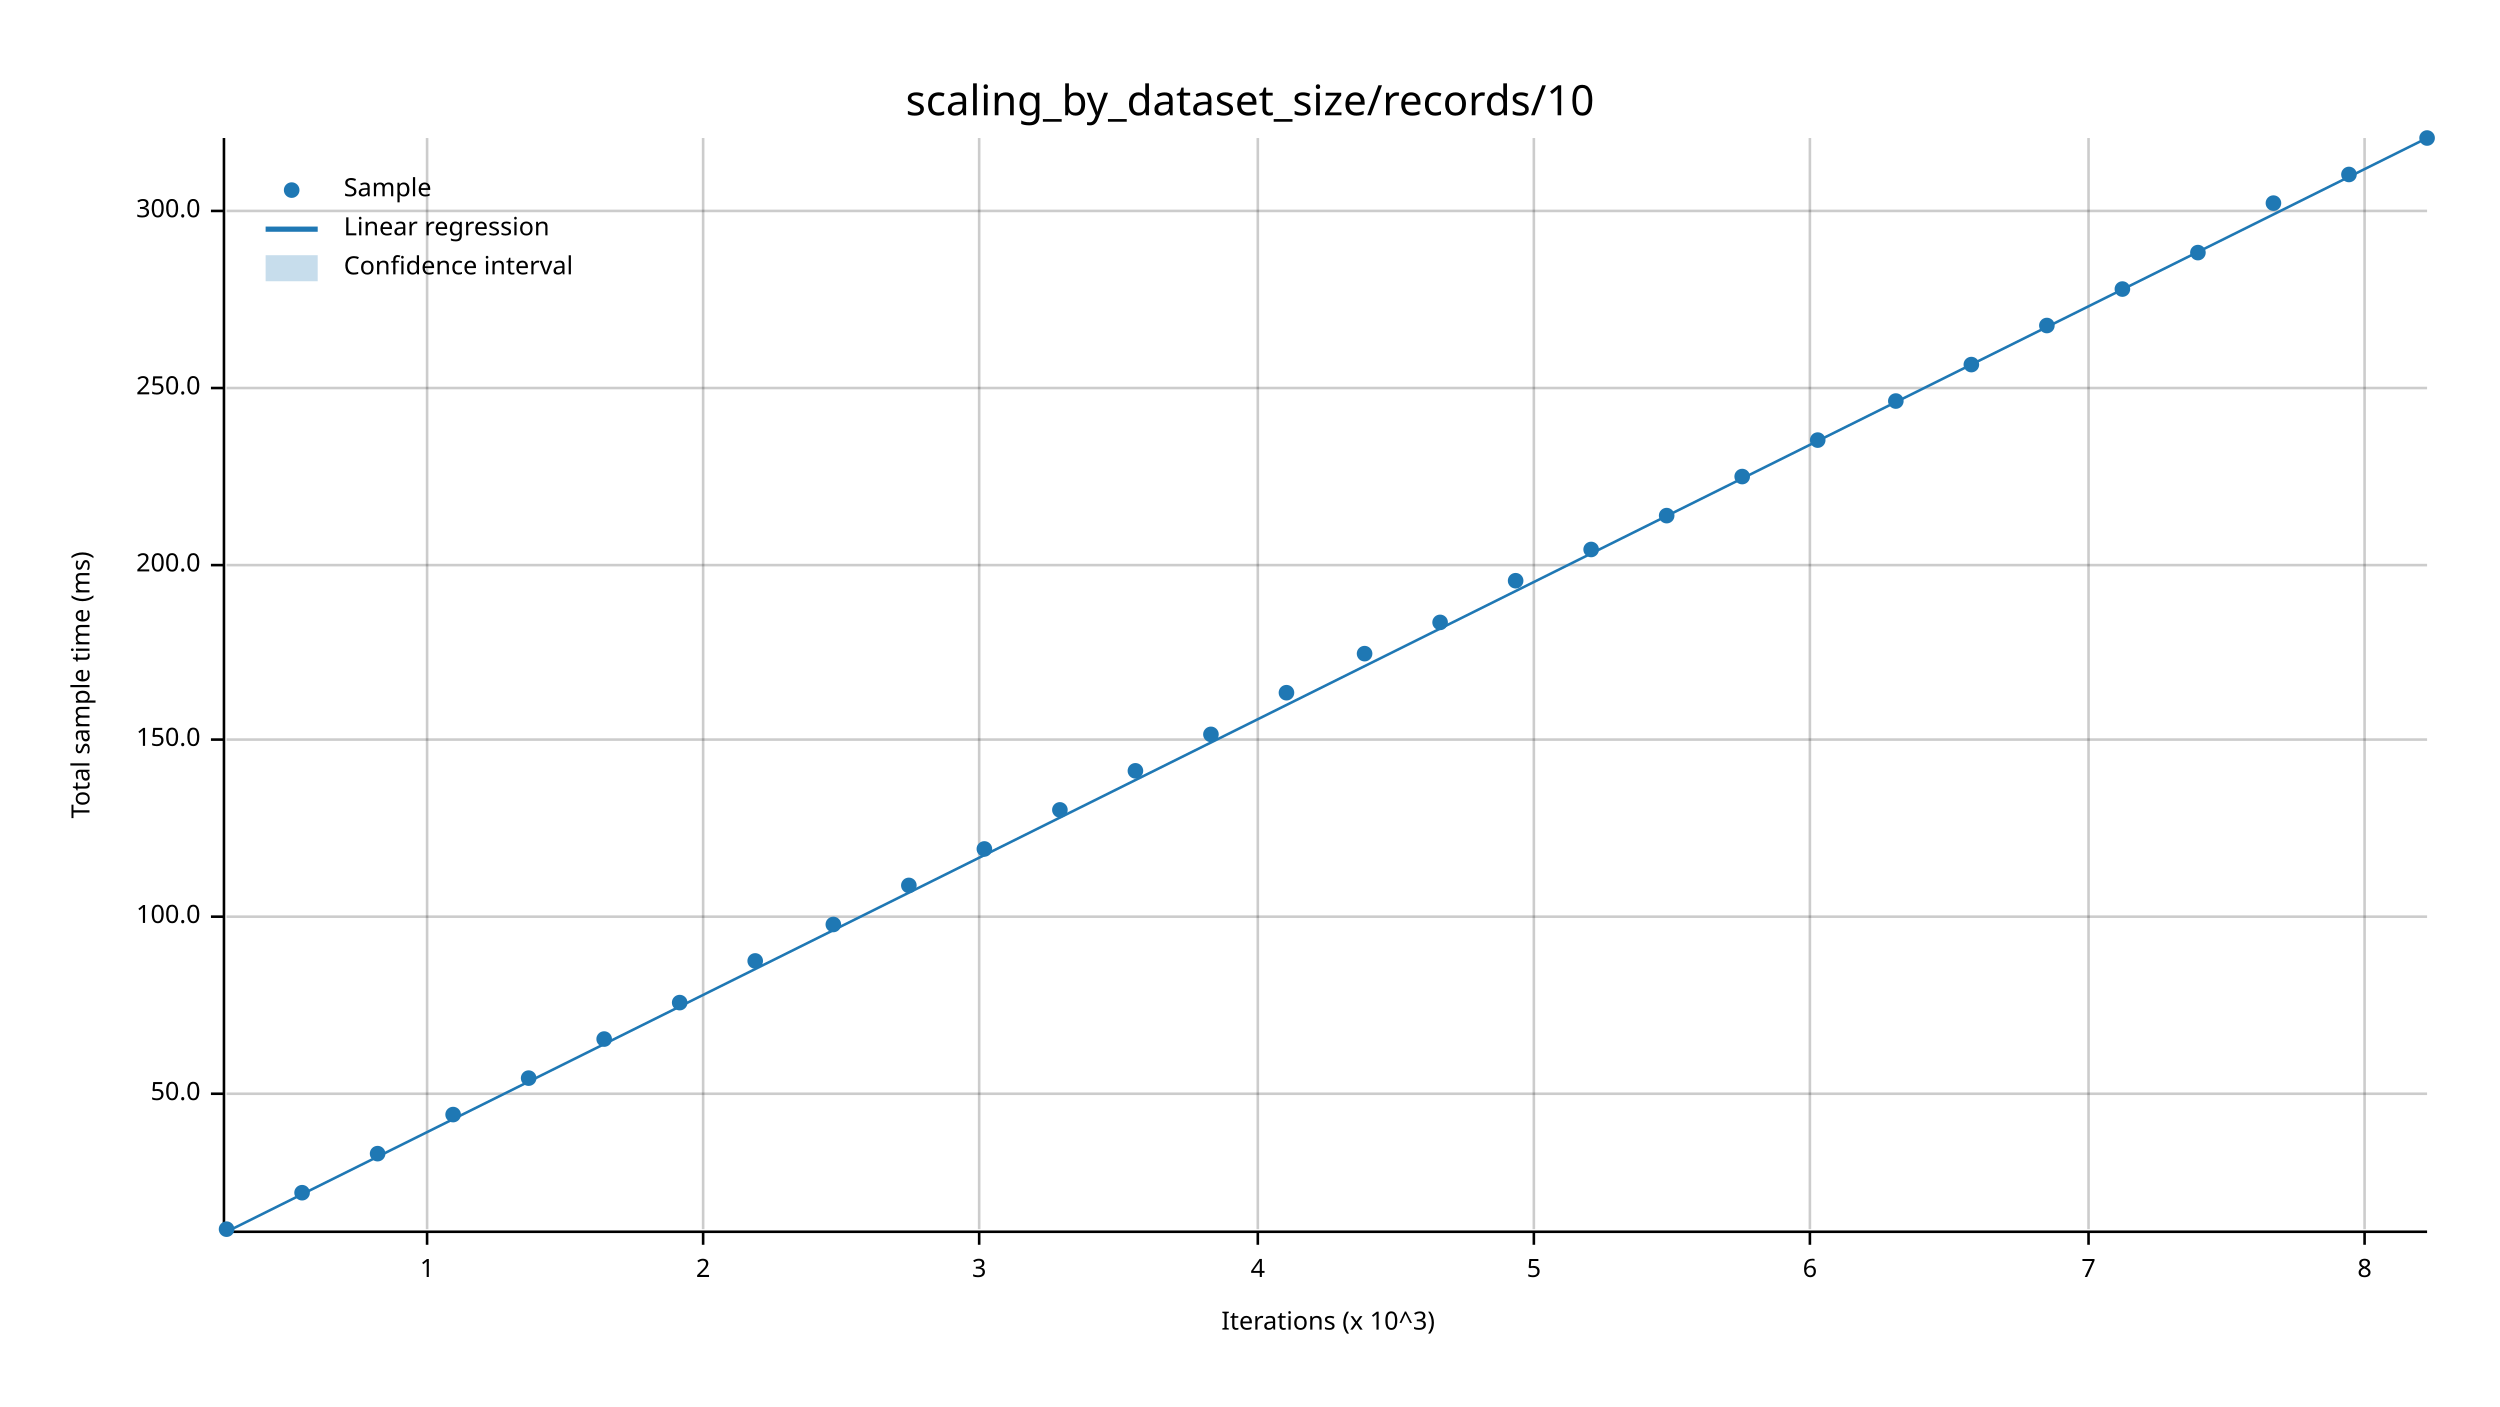
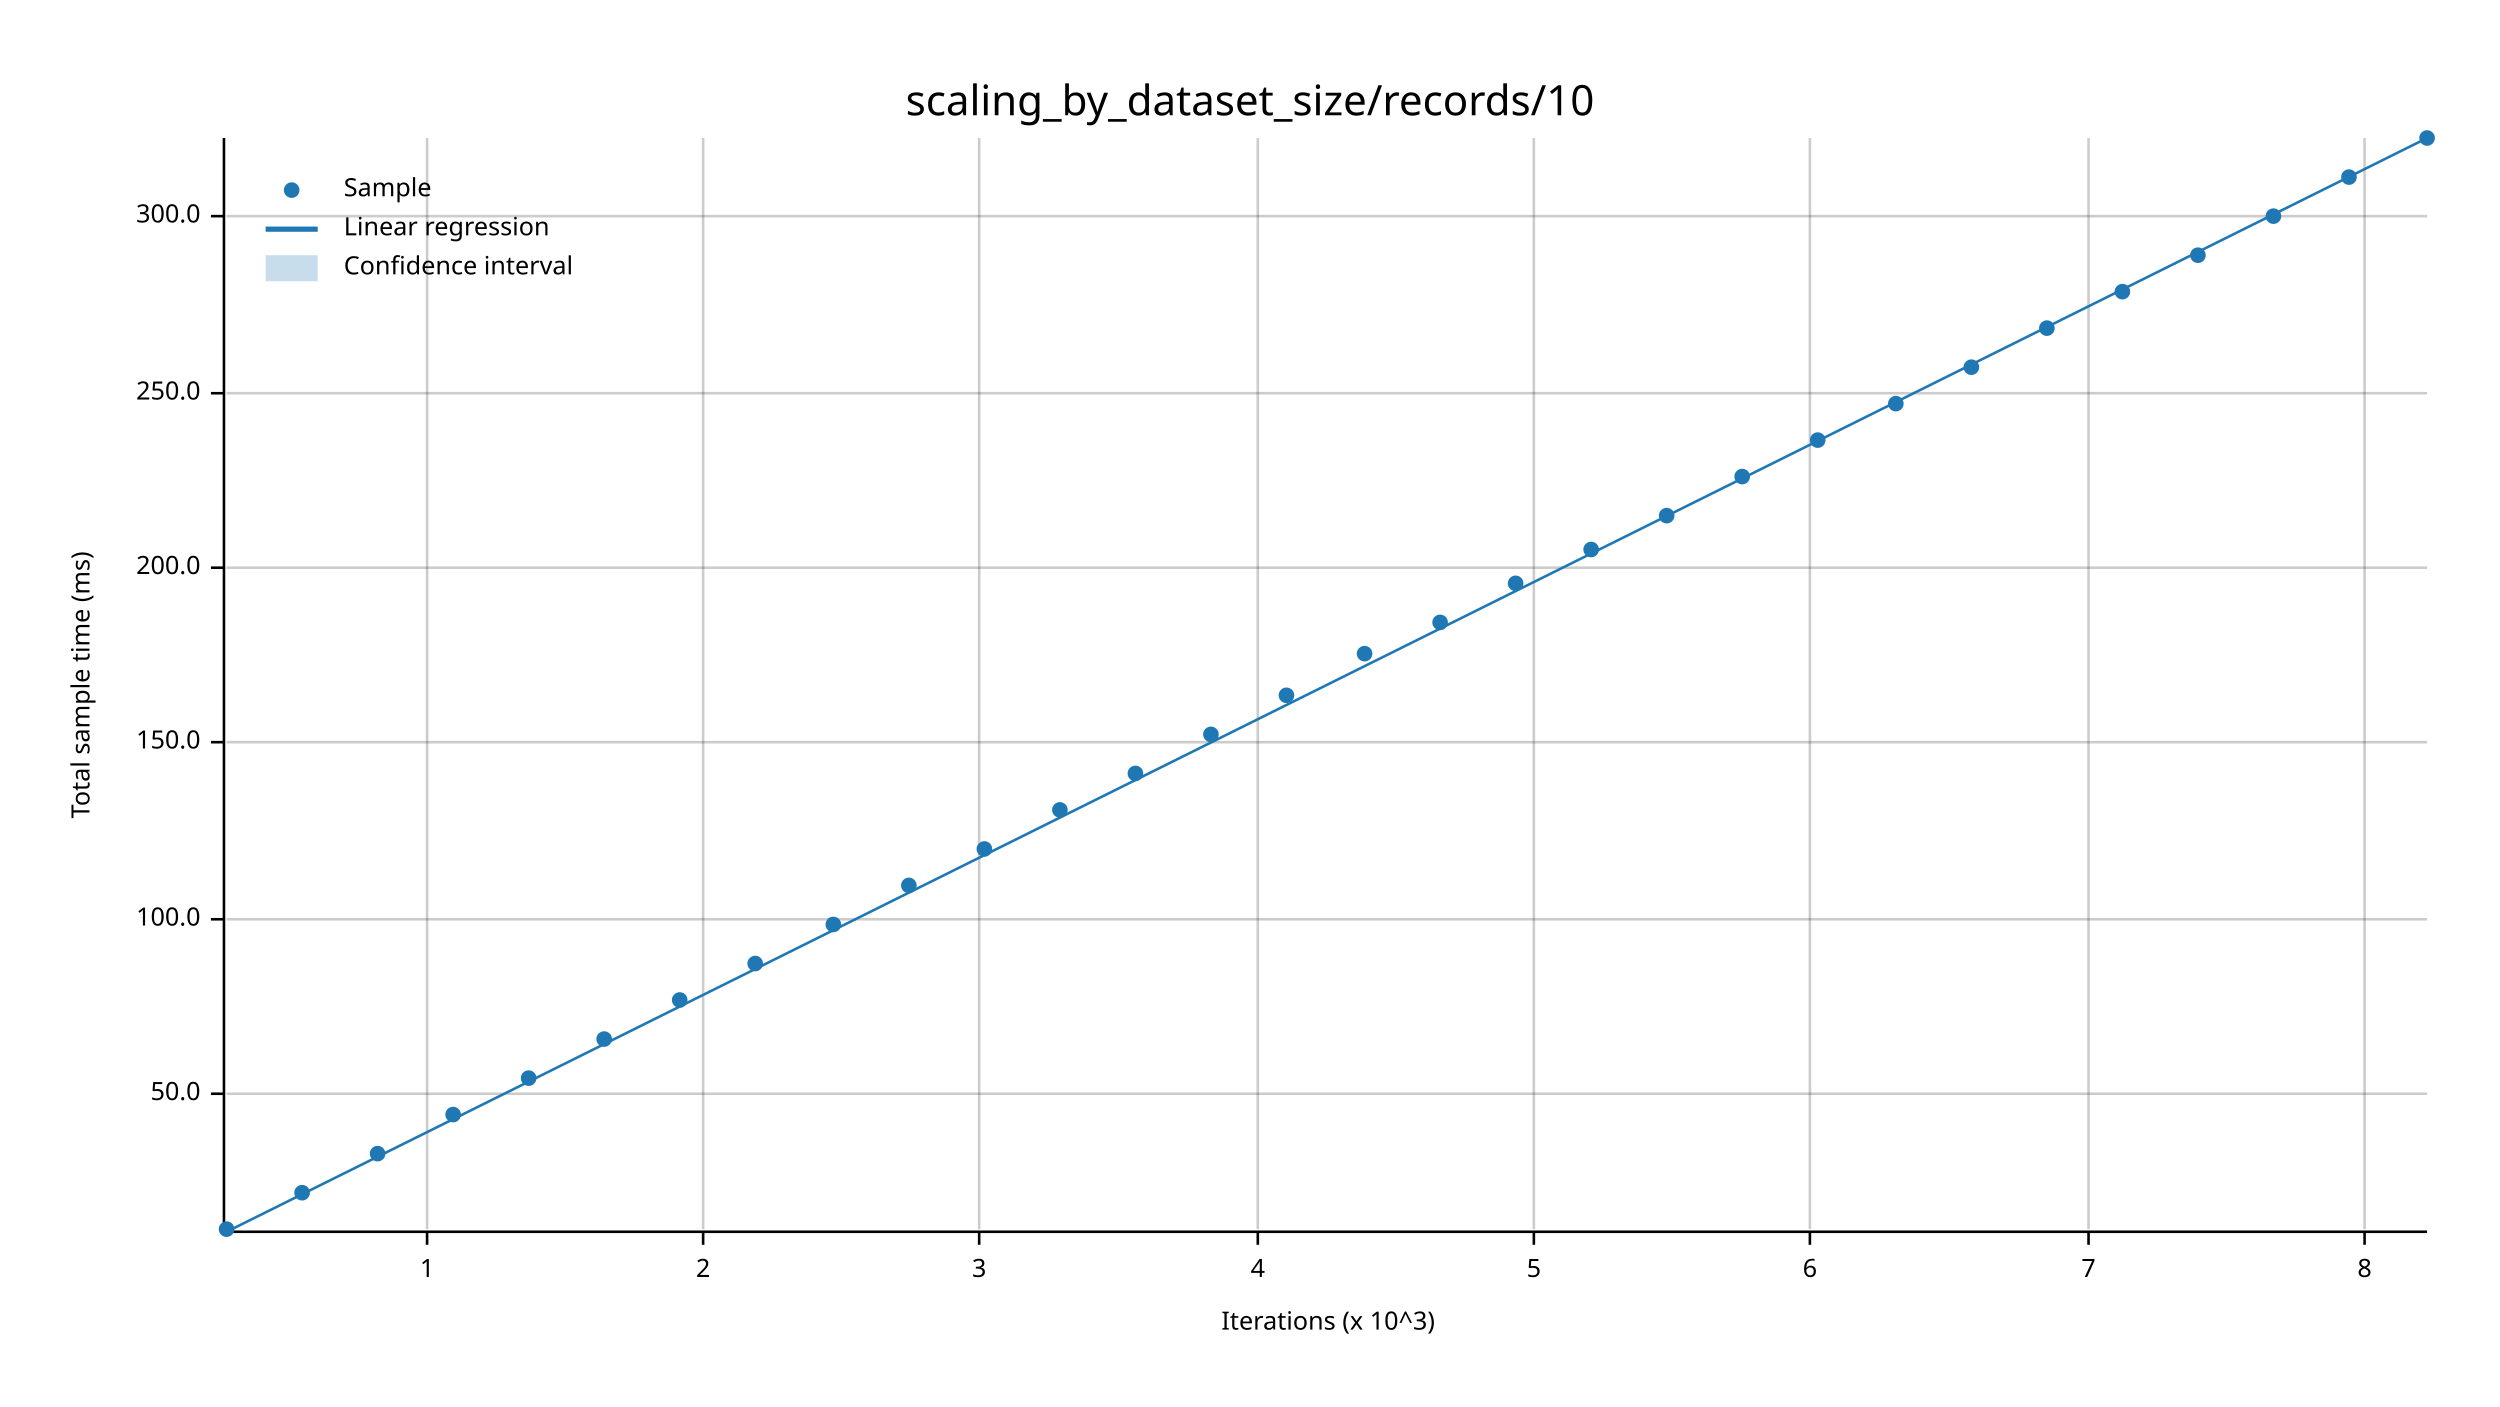
<svg xmlns="http://www.w3.org/2000/svg" width="960" height="540" viewBox="0 0 960 540">
  <text x="480" y="32" dy="0.76em" text-anchor="middle" font-family="sans-serif" font-size="16.129" opacity="1" fill="#000000">
scaling_by_dataset_size/records/10
</text>
  <text x="27" y="263" dy="0.76em" text-anchor="middle" font-family="sans-serif" font-size="9.677" opacity="1" fill="#000000" transform="rotate(270, 27, 263)">
Total sample time (ms)
</text>
  <text x="510" y="513" dy="-0.5ex" text-anchor="middle" font-family="sans-serif" font-size="9.677" opacity="1" fill="#000000">
Iterations (x 10^3)
</text>
  <line opacity="0.2" stroke="#000000" stroke-width="1" x1="164" y1="472" x2="164" y2="53" />
  <line opacity="0.2" stroke="#000000" stroke-width="1" x1="270" y1="472" x2="270" y2="53" />
  <line opacity="0.2" stroke="#000000" stroke-width="1" x1="376" y1="472" x2="376" y2="53" />
  <line opacity="0.2" stroke="#000000" stroke-width="1" x1="483" y1="472" x2="483" y2="53" />
  <line opacity="0.2" stroke="#000000" stroke-width="1" x1="589" y1="472" x2="589" y2="53" />
  <line opacity="0.2" stroke="#000000" stroke-width="1" x1="695" y1="472" x2="695" y2="53" />
  <line opacity="0.2" stroke="#000000" stroke-width="1" x1="802" y1="472" x2="802" y2="53" />
  <line opacity="0.2" stroke="#000000" stroke-width="1" x1="908" y1="472" x2="908" y2="53" />
  <line opacity="0.2" stroke="#000000" stroke-width="1" x1="87" y1="420" x2="932" y2="420" />
-   <line opacity="0.2" stroke="#000000" stroke-width="1" x1="87" y1="352" x2="932" y2="352" />
-   <line opacity="0.2" stroke="#000000" stroke-width="1" x1="87" y1="284" x2="932" y2="284" />
-   <line opacity="0.2" stroke="#000000" stroke-width="1" x1="87" y1="217" x2="932" y2="217" />
-   <line opacity="0.2" stroke="#000000" stroke-width="1" x1="87" y1="149" x2="932" y2="149" />
-   <line opacity="0.2" stroke="#000000" stroke-width="1" x1="87" y1="81" x2="932" y2="81" />
+   <line opacity="0.2" stroke="#000000" stroke-width="1" x1="87" y1="353" x2="932" y2="353" />
+   <line opacity="0.2" stroke="#000000" stroke-width="1" x1="87" y1="285" x2="932" y2="285" />
+   <line opacity="0.2" stroke="#000000" stroke-width="1" x1="87" y1="218" x2="932" y2="218" />
+   <line opacity="0.2" stroke="#000000" stroke-width="1" x1="87" y1="151" x2="932" y2="151" />
+   <line opacity="0.2" stroke="#000000" stroke-width="1" x1="87" y1="83" x2="932" y2="83" />
  <polyline fill="none" opacity="1" stroke="#000000" stroke-width="1" points="86,53 86,472 " />
  <text x="77" y="420" dy="0.5ex" text-anchor="end" font-family="sans-serif" font-size="9.677" opacity="1" fill="#000000">
50.0
</text>
  <polyline fill="none" opacity="1" stroke="#000000" stroke-width="1" points="81,420 86,420 " />
-   <text x="77" y="352" dy="0.5ex" text-anchor="end" font-family="sans-serif" font-size="9.677" opacity="1" fill="#000000">
+   <text x="77" y="353" dy="0.5ex" text-anchor="end" font-family="sans-serif" font-size="9.677" opacity="1" fill="#000000">
100.0
</text>
-   <polyline fill="none" opacity="1" stroke="#000000" stroke-width="1" points="81,352 86,352 " />
-   <text x="77" y="284" dy="0.5ex" text-anchor="end" font-family="sans-serif" font-size="9.677" opacity="1" fill="#000000">
+   <polyline fill="none" opacity="1" stroke="#000000" stroke-width="1" points="81,353 86,353 " />
+   <text x="77" y="285" dy="0.5ex" text-anchor="end" font-family="sans-serif" font-size="9.677" opacity="1" fill="#000000">
150.0
</text>
-   <polyline fill="none" opacity="1" stroke="#000000" stroke-width="1" points="81,284 86,284 " />
-   <text x="77" y="217" dy="0.5ex" text-anchor="end" font-family="sans-serif" font-size="9.677" opacity="1" fill="#000000">
+   <polyline fill="none" opacity="1" stroke="#000000" stroke-width="1" points="81,285 86,285 " />
+   <text x="77" y="218" dy="0.5ex" text-anchor="end" font-family="sans-serif" font-size="9.677" opacity="1" fill="#000000">
200.0
</text>
-   <polyline fill="none" opacity="1" stroke="#000000" stroke-width="1" points="81,217 86,217 " />
-   <text x="77" y="149" dy="0.5ex" text-anchor="end" font-family="sans-serif" font-size="9.677" opacity="1" fill="#000000">
+   <polyline fill="none" opacity="1" stroke="#000000" stroke-width="1" points="81,218 86,218 " />
+   <text x="77" y="151" dy="0.5ex" text-anchor="end" font-family="sans-serif" font-size="9.677" opacity="1" fill="#000000">
250.0
</text>
-   <polyline fill="none" opacity="1" stroke="#000000" stroke-width="1" points="81,149 86,149 " />
-   <text x="77" y="81" dy="0.5ex" text-anchor="end" font-family="sans-serif" font-size="9.677" opacity="1" fill="#000000">
+   <polyline fill="none" opacity="1" stroke="#000000" stroke-width="1" points="81,151 86,151 " />
+   <text x="77" y="83" dy="0.5ex" text-anchor="end" font-family="sans-serif" font-size="9.677" opacity="1" fill="#000000">
300.0
</text>
-   <polyline fill="none" opacity="1" stroke="#000000" stroke-width="1" points="81,81 86,81 " />
+   <polyline fill="none" opacity="1" stroke="#000000" stroke-width="1" points="81,83 86,83 " />
  <polyline fill="none" opacity="1" stroke="#000000" stroke-width="1" points="87,473 932,473 " />
  <text x="164" y="483" dy="0.76em" text-anchor="middle" font-family="sans-serif" font-size="9.677" opacity="1" fill="#000000">
1
</text>
  <polyline fill="none" opacity="1" stroke="#000000" stroke-width="1" points="164,473 164,478 " />
  <text x="270" y="483" dy="0.76em" text-anchor="middle" font-family="sans-serif" font-size="9.677" opacity="1" fill="#000000">
2
</text>
  <polyline fill="none" opacity="1" stroke="#000000" stroke-width="1" points="270,473 270,478 " />
  <text x="376" y="483" dy="0.76em" text-anchor="middle" font-family="sans-serif" font-size="9.677" opacity="1" fill="#000000">
3
</text>
  <polyline fill="none" opacity="1" stroke="#000000" stroke-width="1" points="376,473 376,478 " />
  <text x="483" y="483" dy="0.76em" text-anchor="middle" font-family="sans-serif" font-size="9.677" opacity="1" fill="#000000">
4
</text>
  <polyline fill="none" opacity="1" stroke="#000000" stroke-width="1" points="483,473 483,478 " />
  <text x="589" y="483" dy="0.76em" text-anchor="middle" font-family="sans-serif" font-size="9.677" opacity="1" fill="#000000">
5
</text>
  <polyline fill="none" opacity="1" stroke="#000000" stroke-width="1" points="589,473 589,478 " />
  <text x="695" y="483" dy="0.76em" text-anchor="middle" font-family="sans-serif" font-size="9.677" opacity="1" fill="#000000">
6
</text>
  <polyline fill="none" opacity="1" stroke="#000000" stroke-width="1" points="695,473 695,478 " />
  <text x="802" y="483" dy="0.76em" text-anchor="middle" font-family="sans-serif" font-size="9.677" opacity="1" fill="#000000">
7
</text>
  <polyline fill="none" opacity="1" stroke="#000000" stroke-width="1" points="802,473 802,478 " />
  <text x="908" y="483" dy="0.76em" text-anchor="middle" font-family="sans-serif" font-size="9.677" opacity="1" fill="#000000">
8
</text>
  <polyline fill="none" opacity="1" stroke="#000000" stroke-width="1" points="908,473 908,478 " />
  <circle cx="87" cy="472" r="3" opacity="1" fill="#1F78B4" stroke="none" stroke-width="1" />
  <circle cx="116" cy="458" r="3" opacity="1" fill="#1F78B4" stroke="none" stroke-width="1" />
  <circle cx="145" cy="443" r="3" opacity="1" fill="#1F78B4" stroke="none" stroke-width="1" />
  <circle cx="174" cy="428" r="3" opacity="1" fill="#1F78B4" stroke="none" stroke-width="1" />
  <circle cx="203" cy="414" r="3" opacity="1" fill="#1F78B4" stroke="none" stroke-width="1" />
  <circle cx="232" cy="399" r="3" opacity="1" fill="#1F78B4" stroke="none" stroke-width="1" />
-   <circle cx="261" cy="385" r="3" opacity="1" fill="#1F78B4" stroke="none" stroke-width="1" />
-   <circle cx="290" cy="369" r="3" opacity="1" fill="#1F78B4" stroke="none" stroke-width="1" />
+   <circle cx="261" cy="384" r="3" opacity="1" fill="#1F78B4" stroke="none" stroke-width="1" />
+   <circle cx="290" cy="370" r="3" opacity="1" fill="#1F78B4" stroke="none" stroke-width="1" />
  <circle cx="320" cy="355" r="3" opacity="1" fill="#1F78B4" stroke="none" stroke-width="1" />
  <circle cx="349" cy="340" r="3" opacity="1" fill="#1F78B4" stroke="none" stroke-width="1" />
  <circle cx="378" cy="326" r="3" opacity="1" fill="#1F78B4" stroke="none" stroke-width="1" />
  <circle cx="407" cy="311" r="3" opacity="1" fill="#1F78B4" stroke="none" stroke-width="1" />
-   <circle cx="436" cy="296" r="3" opacity="1" fill="#1F78B4" stroke="none" stroke-width="1" />
+   <circle cx="436" cy="297" r="3" opacity="1" fill="#1F78B4" stroke="none" stroke-width="1" />
  <circle cx="465" cy="282" r="3" opacity="1" fill="#1F78B4" stroke="none" stroke-width="1" />
-   <circle cx="494" cy="266" r="3" opacity="1" fill="#1F78B4" stroke="none" stroke-width="1" />
+   <circle cx="494" cy="267" r="3" opacity="1" fill="#1F78B4" stroke="none" stroke-width="1" />
  <circle cx="524" cy="251" r="3" opacity="1" fill="#1F78B4" stroke="none" stroke-width="1" />
  <circle cx="553" cy="239" r="3" opacity="1" fill="#1F78B4" stroke="none" stroke-width="1" />
-   <circle cx="582" cy="223" r="3" opacity="1" fill="#1F78B4" stroke="none" stroke-width="1" />
+   <circle cx="582" cy="224" r="3" opacity="1" fill="#1F78B4" stroke="none" stroke-width="1" />
  <circle cx="611" cy="211" r="3" opacity="1" fill="#1F78B4" stroke="none" stroke-width="1" />
  <circle cx="640" cy="198" r="3" opacity="1" fill="#1F78B4" stroke="none" stroke-width="1" />
  <circle cx="669" cy="183" r="3" opacity="1" fill="#1F78B4" stroke="none" stroke-width="1" />
  <circle cx="698" cy="169" r="3" opacity="1" fill="#1F78B4" stroke="none" stroke-width="1" />
-   <circle cx="728" cy="154" r="3" opacity="1" fill="#1F78B4" stroke="none" stroke-width="1" />
-   <circle cx="757" cy="140" r="3" opacity="1" fill="#1F78B4" stroke="none" stroke-width="1" />
-   <circle cx="786" cy="125" r="3" opacity="1" fill="#1F78B4" stroke="none" stroke-width="1" />
-   <circle cx="815" cy="111" r="3" opacity="1" fill="#1F78B4" stroke="none" stroke-width="1" />
-   <circle cx="844" cy="97" r="3" opacity="1" fill="#1F78B4" stroke="none" stroke-width="1" />
-   <circle cx="873" cy="78" r="3" opacity="1" fill="#1F78B4" stroke="none" stroke-width="1" />
-   <circle cx="902" cy="67" r="3" opacity="1" fill="#1F78B4" stroke="none" stroke-width="1" />
+   <circle cx="728" cy="155" r="3" opacity="1" fill="#1F78B4" stroke="none" stroke-width="1" />
+   <circle cx="757" cy="141" r="3" opacity="1" fill="#1F78B4" stroke="none" stroke-width="1" />
+   <circle cx="786" cy="126" r="3" opacity="1" fill="#1F78B4" stroke="none" stroke-width="1" />
+   <circle cx="815" cy="112" r="3" opacity="1" fill="#1F78B4" stroke="none" stroke-width="1" />
+   <circle cx="844" cy="98" r="3" opacity="1" fill="#1F78B4" stroke="none" stroke-width="1" />
+   <circle cx="873" cy="83" r="3" opacity="1" fill="#1F78B4" stroke="none" stroke-width="1" />
+   <circle cx="902" cy="68" r="3" opacity="1" fill="#1F78B4" stroke="none" stroke-width="1" />
  <circle cx="932" cy="53" r="3" opacity="1" fill="#1F78B4" stroke="none" stroke-width="1" />
  <polyline fill="none" opacity="1" stroke="#1F78B4" stroke-width="1" points="87,473 932,53 " />
  <polygon opacity="0.25" fill="#1F78B4" points="87,473 932,53 932,53 " />
  <text x="132" y="68" dy="0.76em" text-anchor="start" font-family="sans-serif" font-size="9.677" opacity="1" fill="#000000">
Sample
</text>
  <text x="132" y="83" dy="0.76em" text-anchor="start" font-family="sans-serif" font-size="9.677" opacity="1" fill="#000000">
Linear regression
</text>
  <text x="132" y="98" dy="0.76em" text-anchor="start" font-family="sans-serif" font-size="9.677" opacity="1" fill="#000000">
Confidence interval
</text>
  <circle cx="112" cy="73" r="3" opacity="1" fill="#1F78B4" stroke="none" stroke-width="1" />
  <polyline fill="none" opacity="1" stroke="#1F78B4" stroke-width="2" points="102,88 122,88 " />
  <rect x="102" y="98" width="20" height="10" opacity="0.25" fill="#1F78B4" stroke="none" />
</svg>
